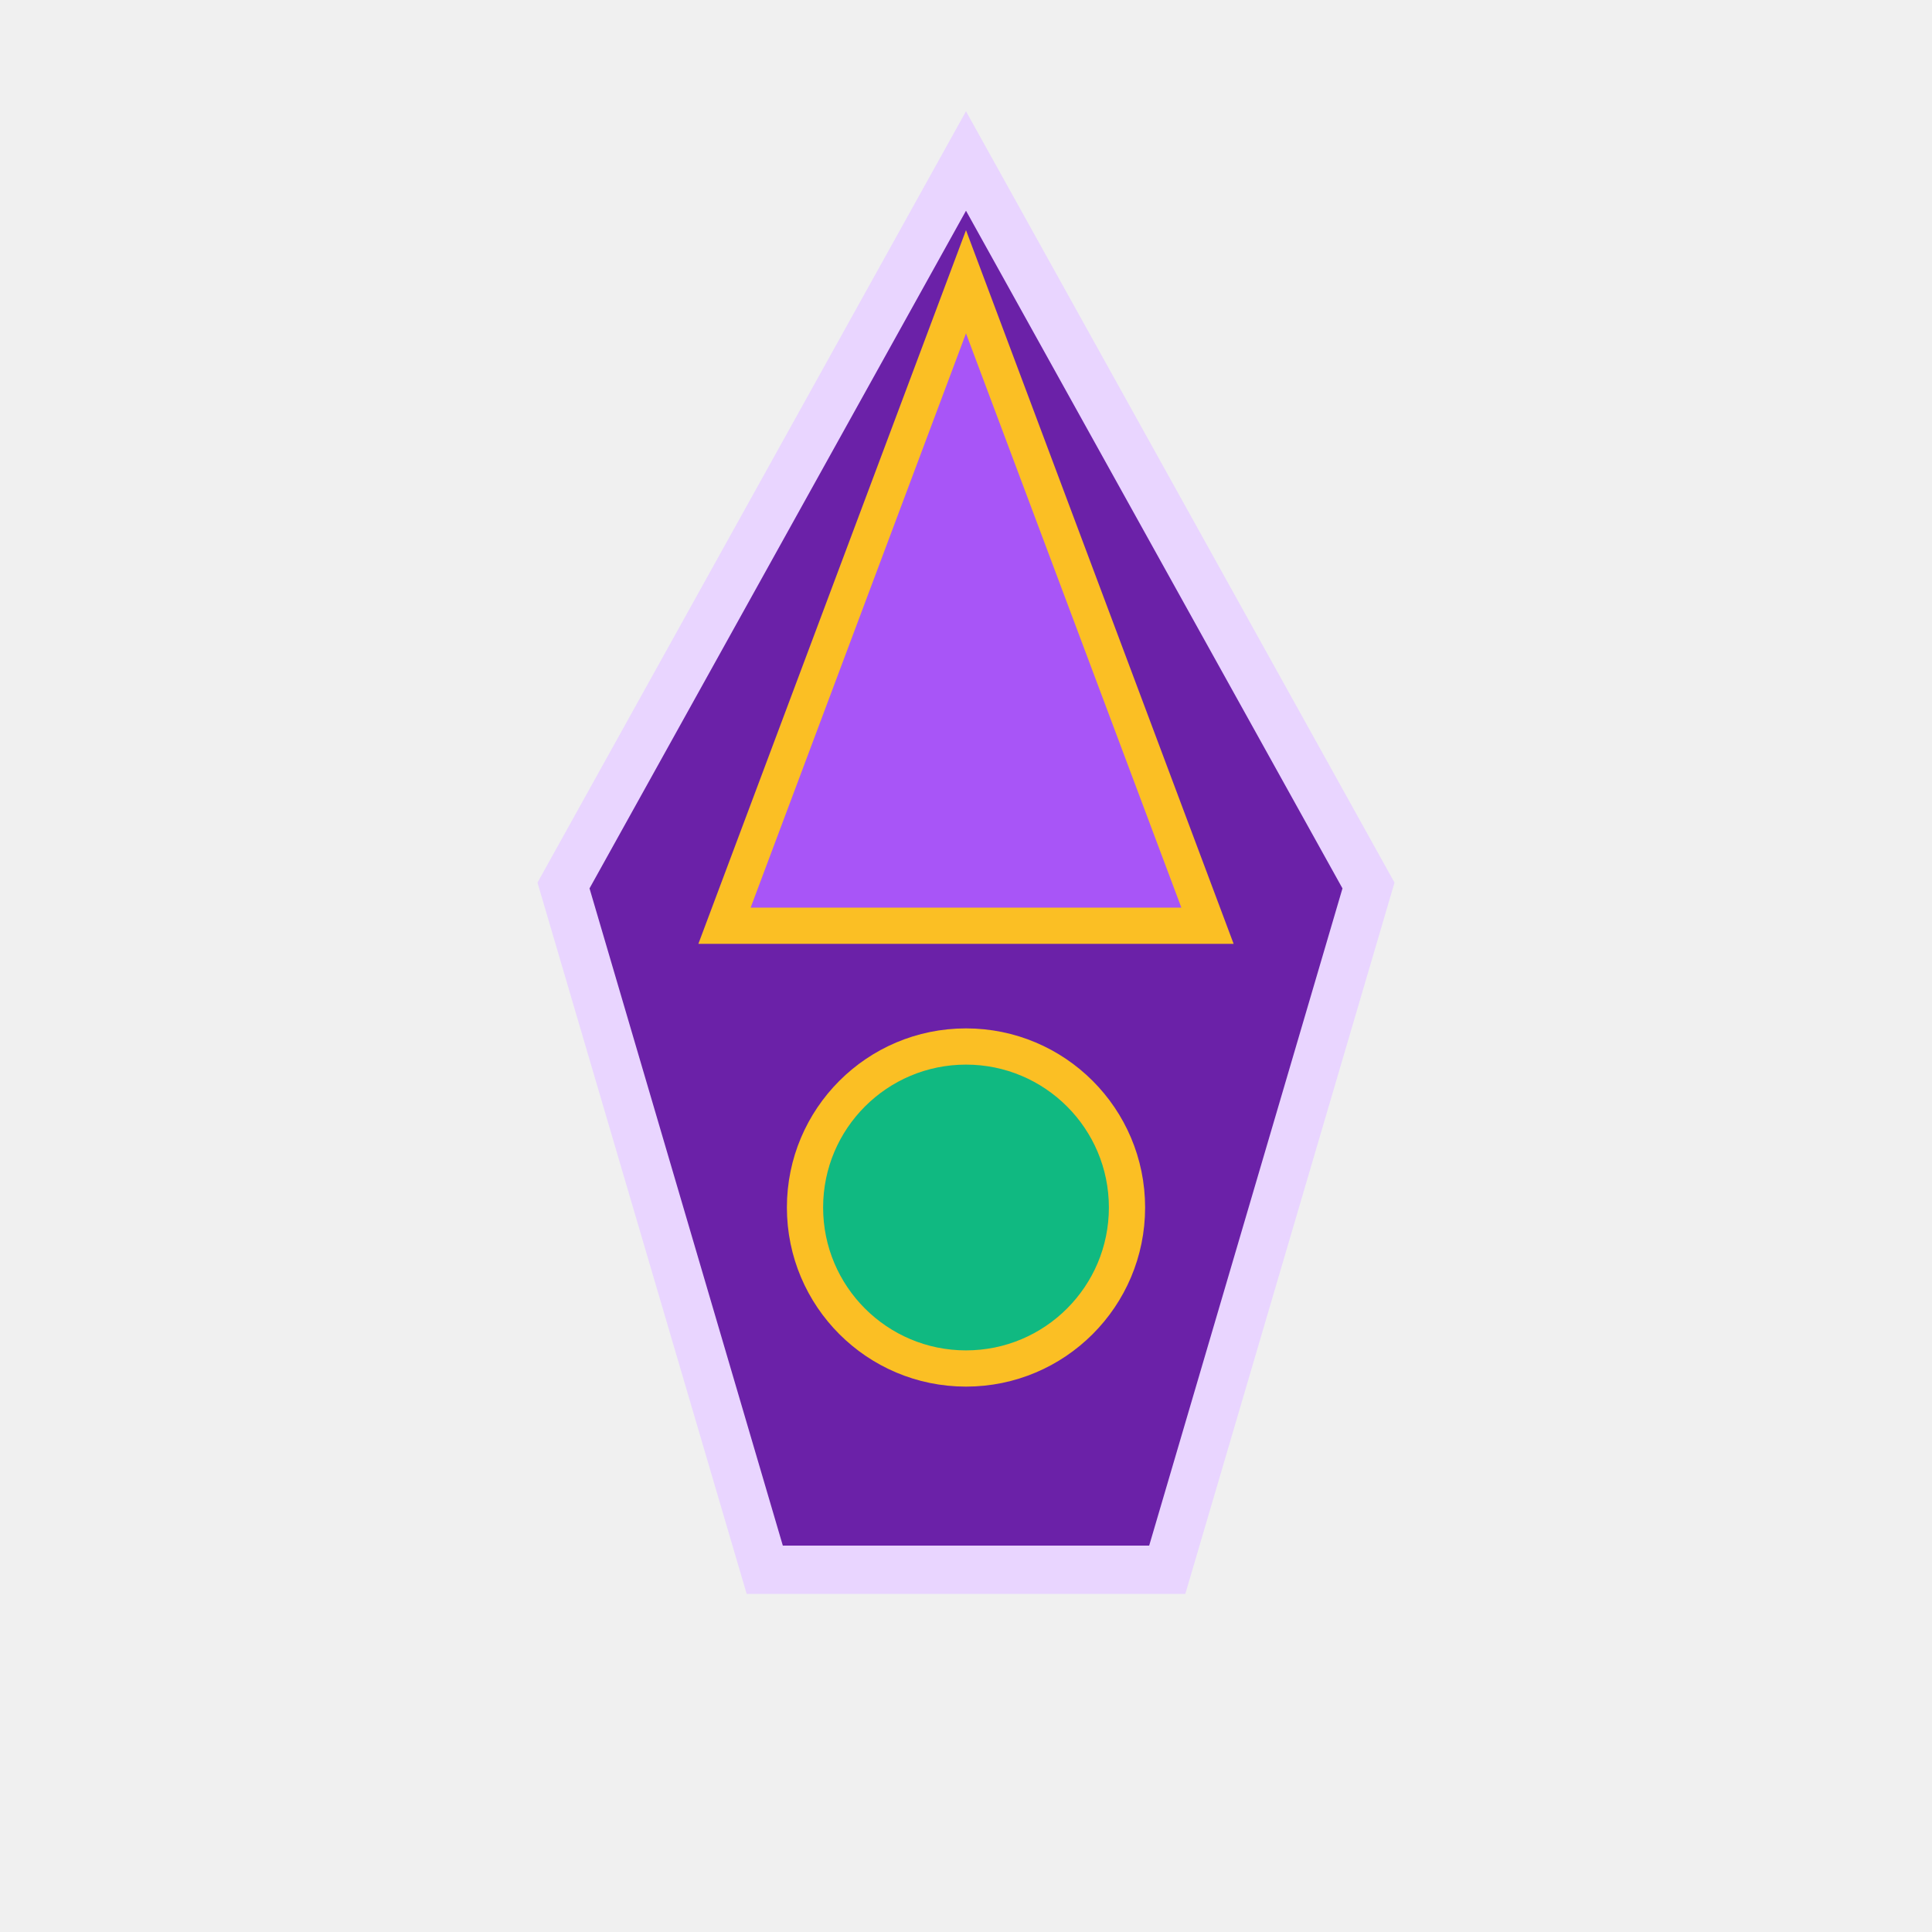
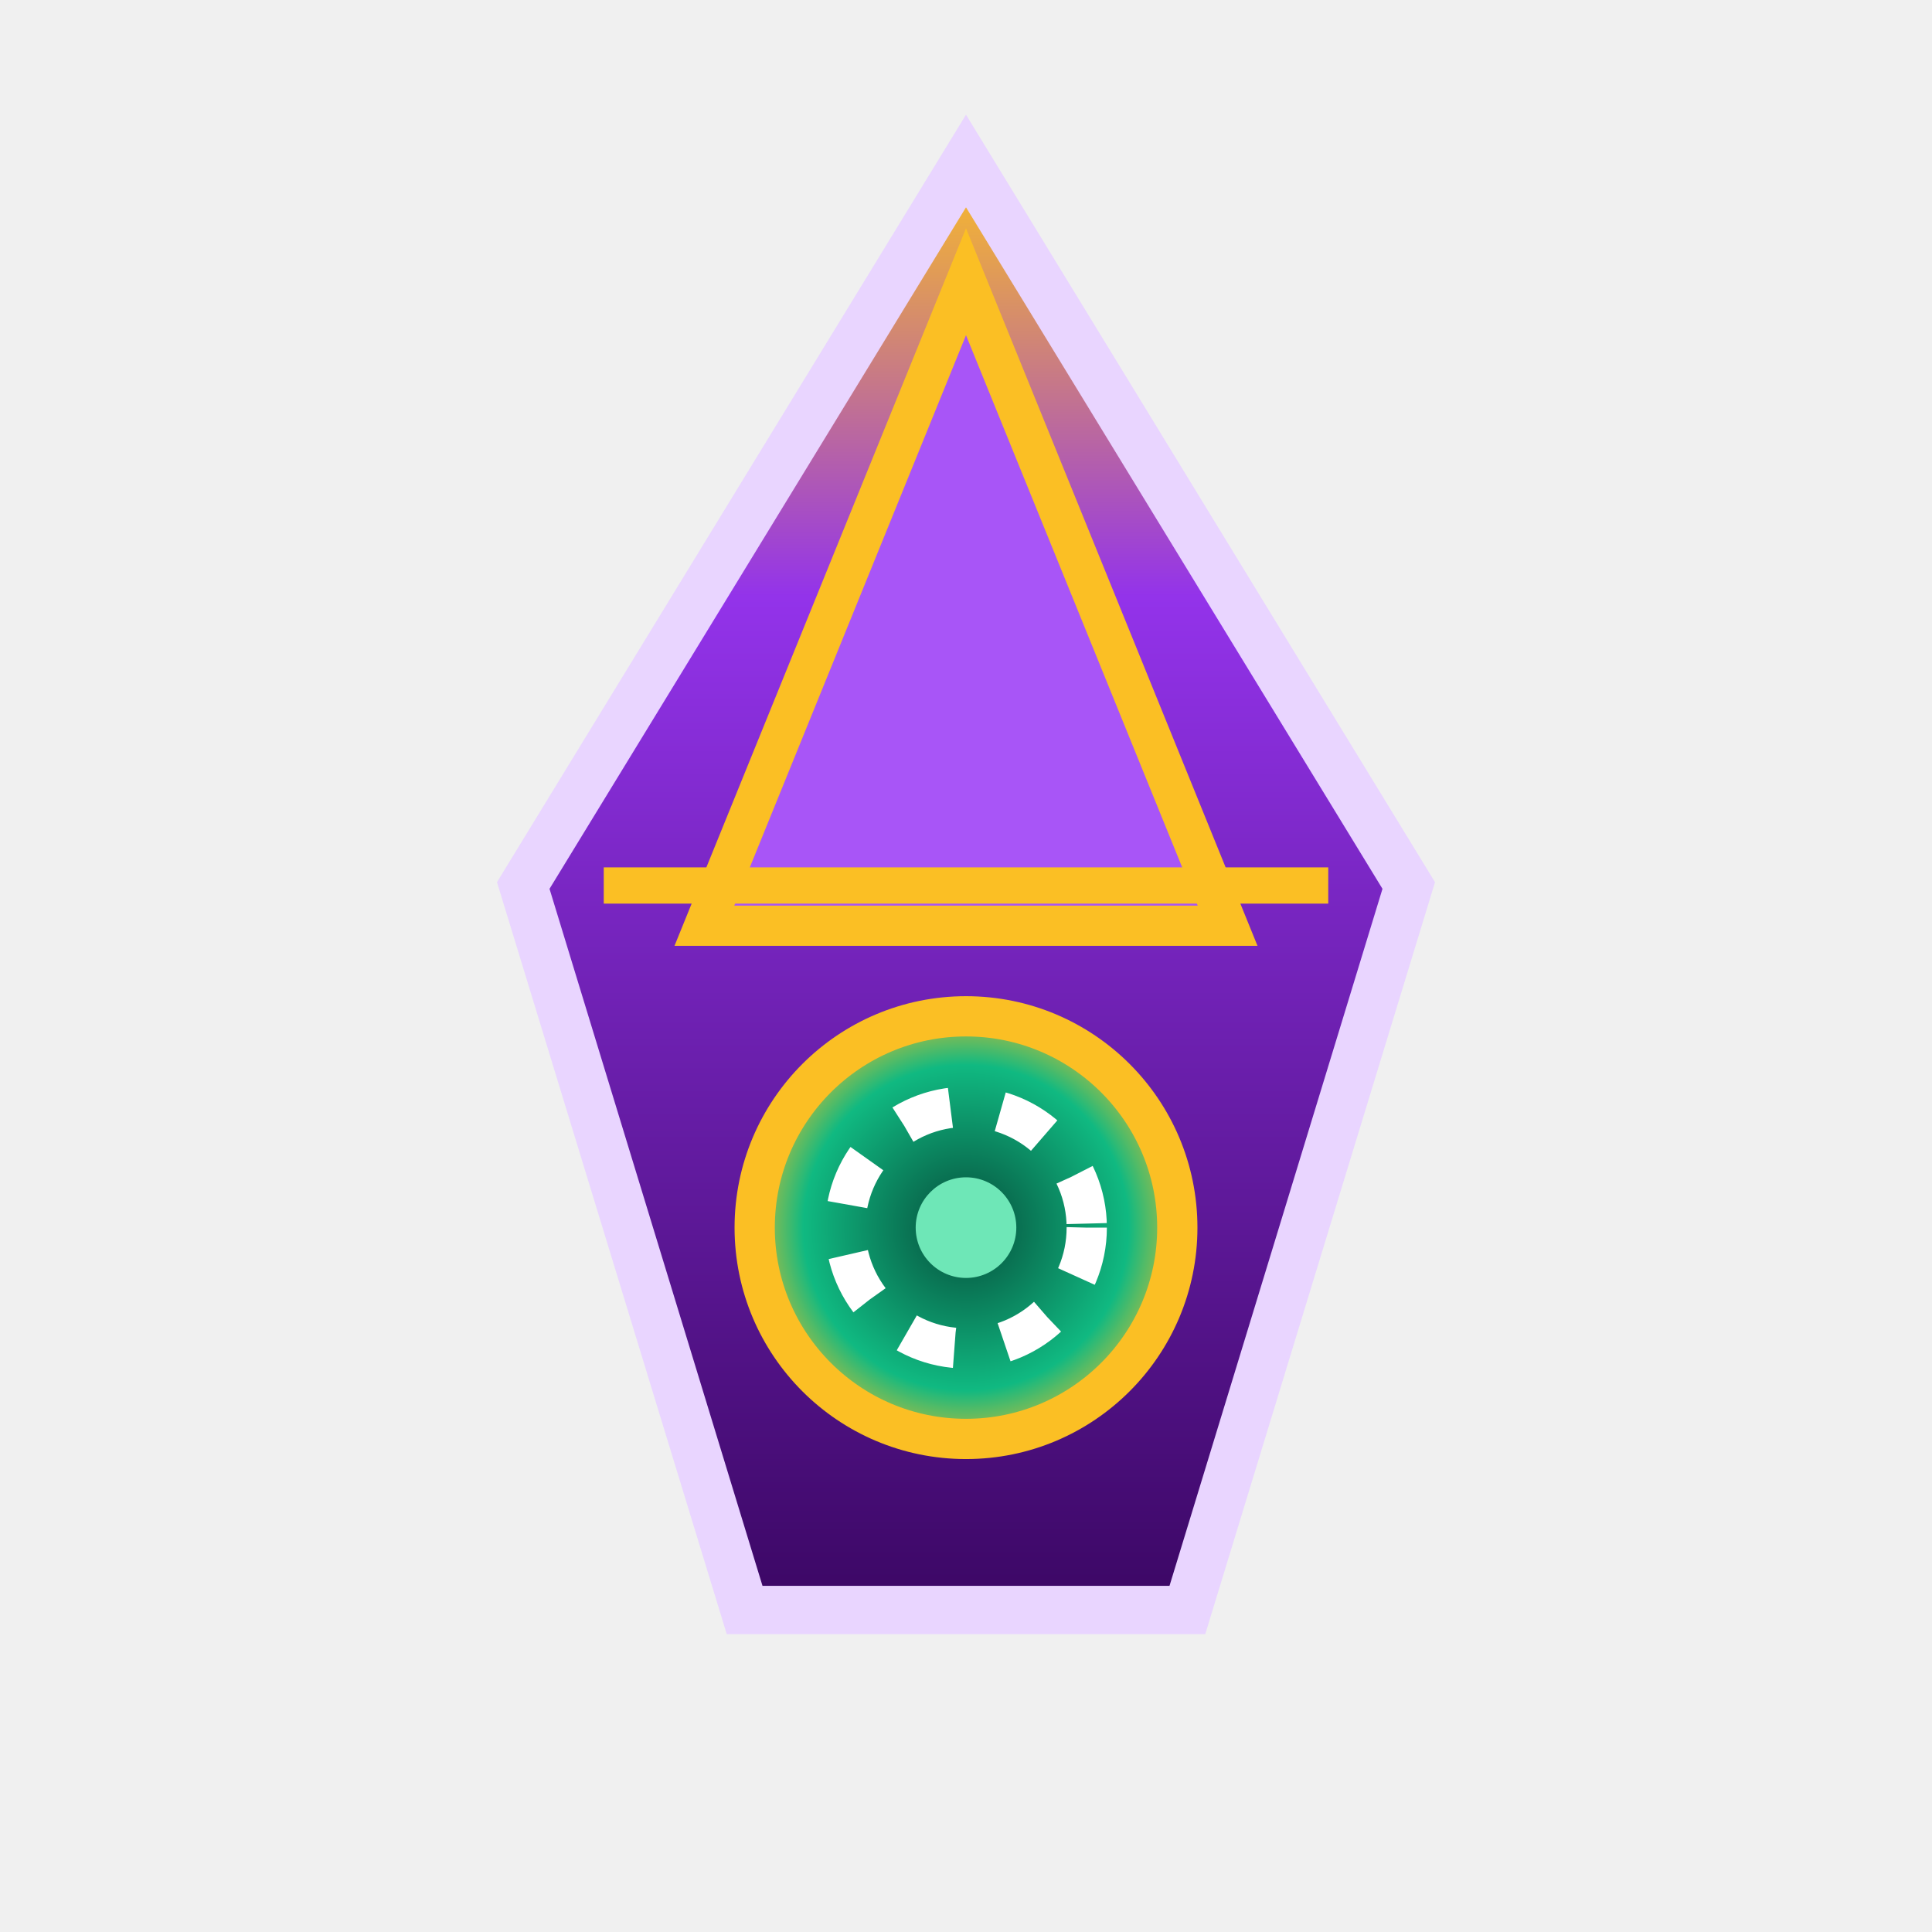
<svg xmlns="http://www.w3.org/2000/svg" viewBox="0 0 96 96">
-   <path d="M48 8 L68 44 L58 78 L38 78 L28 44 Z" fill="#6b21a8" stroke="#e9d5ff" stroke-width="2.4" />
-   <polygon points="48,14 60,46 36,46" fill="#a855f7" stroke="#fbbf24" stroke-width="1.8" />
-   <circle cx="48" cy="60" r="8" fill="#10b981" stroke="#fbbf24" stroke-width="1.8" />
+   <defs>
+     <linearGradient id="omni2Beak" x1="0" y1="0" x2="0" y2="1">
+       <stop offset="0%" stop-color="#fbbf24" />
+       <stop offset="30%" stop-color="#9333ea" />
+       <stop offset="100%" stop-color="#3b0764" />
+     </linearGradient>
+     <radialGradient id="omni2Radula" cx="50%" cy="50%" r="55%">
+       <stop offset="0%" stop-color="#064e3b" />
+       <stop offset="70%" stop-color="#10b981" />
+       <stop offset="100%" stop-color="#fbbf24" />
+     </radialGradient>
+   </defs>
+   <g id="layer-base">
+     <path d="M48 8 L70 44 L59 80 L37 80 L26 44 Z" fill="url(#omni2Beak)" stroke="#e9d5ff" stroke-width="2.4" />
+     <polygon points="48,14 61,46 35,46" fill="#a855f7" stroke="#fbbf24" stroke-width="2" />
+   </g>
+   <g id="layer-material">
+     <circle cx="48" cy="61" r="10.5" fill="url(#omni2Radula)" stroke="#fbbf24" stroke-width="2" />
+     <circle cx="48" cy="61" r="6" fill="none" stroke="#ffffff" stroke-width="2" stroke-dasharray="2.5 2.5" />
+   </g>
+   <g id="layer-glow">
+     <path d="M30 44 L66 44" stroke="#fbbf24" stroke-width="1.8" />
+     <circle cx="48" cy="61" r="2.5" fill="#6ee7b7" />
+   </g>
</svg>
